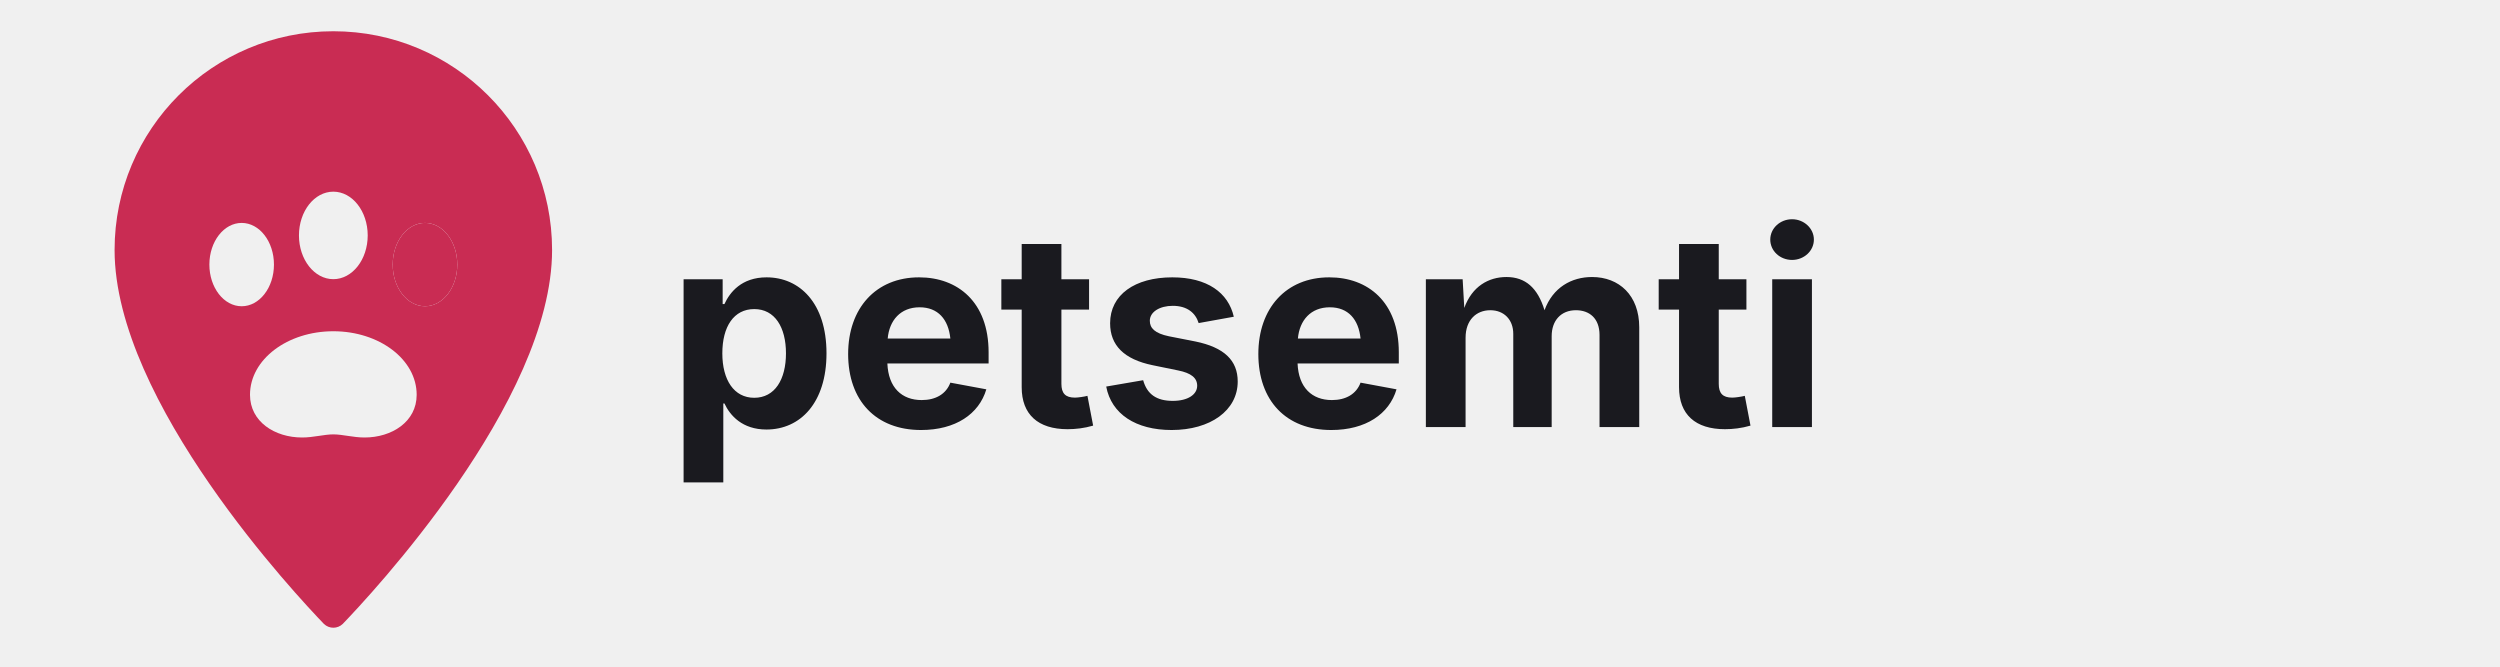
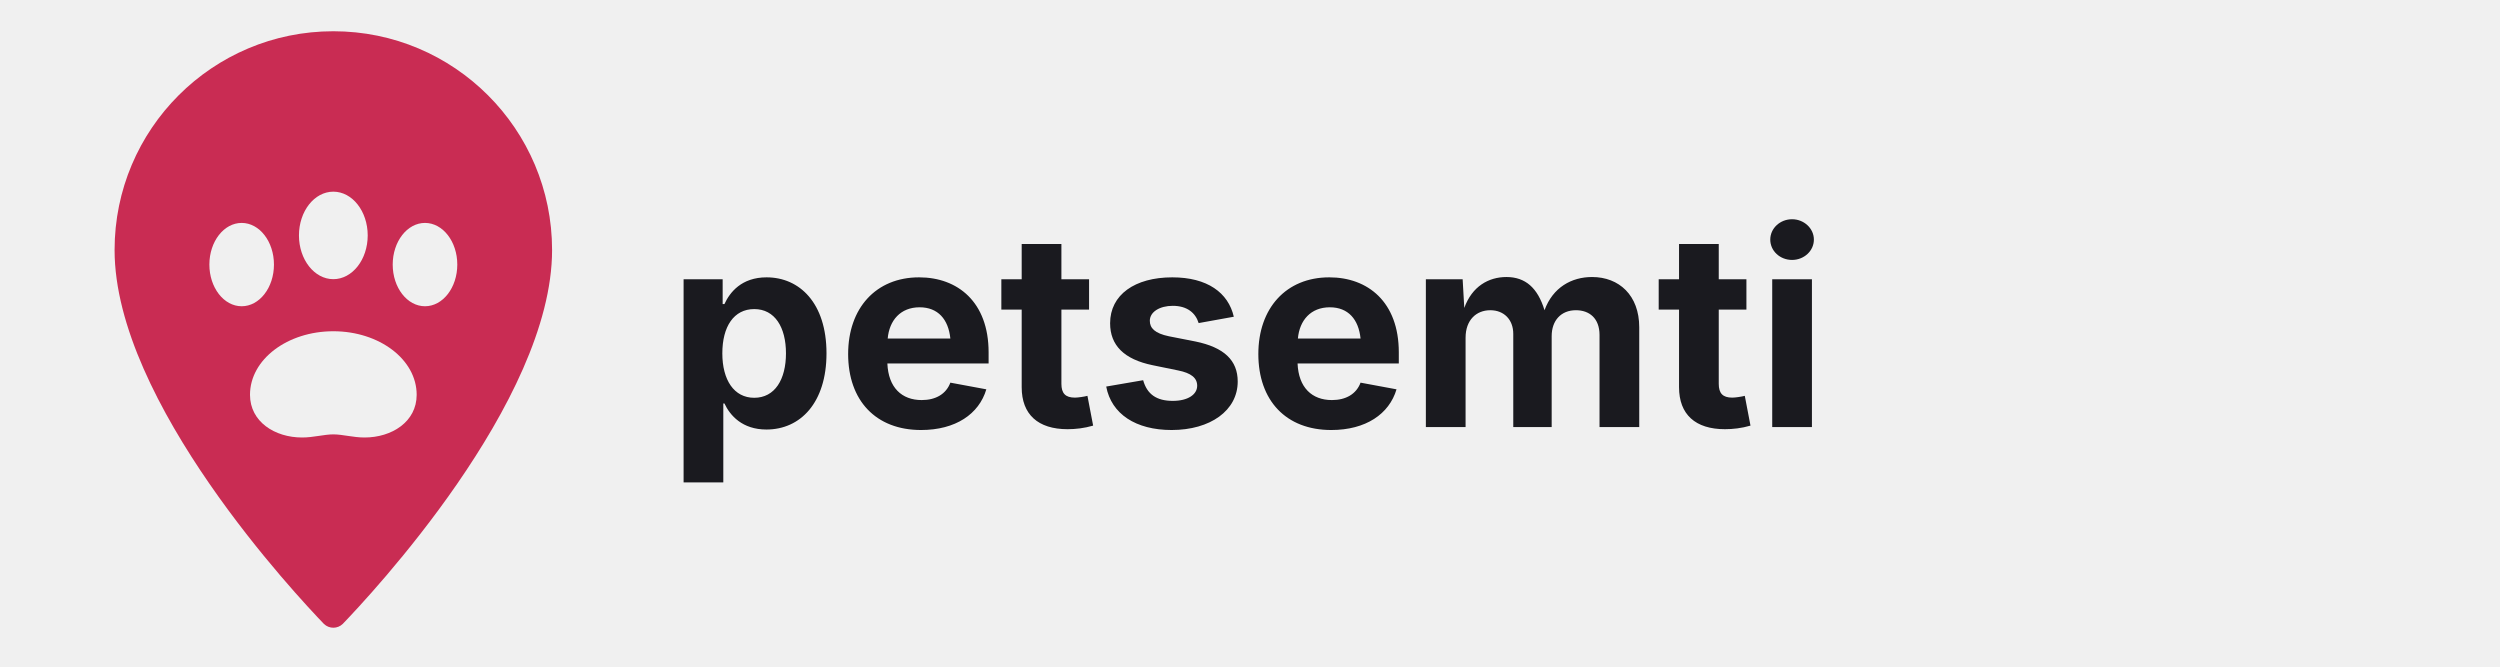
<svg xmlns="http://www.w3.org/2000/svg" viewBox="0 0 240 64" width="240" height="64">
  <mask id="p">
    <rect width="64" height="64" fill="#fff" />
    <path d="M32 31.8c-4.4 0-8 2.7-8 6.1 0 2.6 2.4 4.1 5 4.1 1.1 0 2.1-.3 3-.3s1.9.3 3 .3c2.6 0 5-1.5 5-4.1 0-3.4-3.6-6.1-8-6.1Z" fill="#000" />
    <ellipse cx="23.2" cy="25.4" rx="3.1" ry="4" fill="#000" />
    <ellipse cx="32" cy="22.6" rx="3.3" ry="4.2" fill="#000" />
    <ellipse cx="40.8" cy="25.4" rx="3.1" ry="4" fill="#000" />
  </mask>
  <path d="M32 3C20.4 3 11 12.4 11 24c0 14.6 17.6 33.3 20.1 35.9a1.3 1.3 0 0 0 1.8 0C35.4 57.3 53 38.6 53 24 53 12.4 43.6 3 32 3Z" fill="#C92C53" mask="url(#p)" />
-   <ellipse cx="40.8" cy="25.4" rx="3.1" ry="4" fill="#C92C53" />
  <text x="64" y="41" font-family="Outfit, Inter, system-ui, sans-serif" font-size="26" font-weight="700" fill="#1A1A1F">petsemti</text>
</svg>
